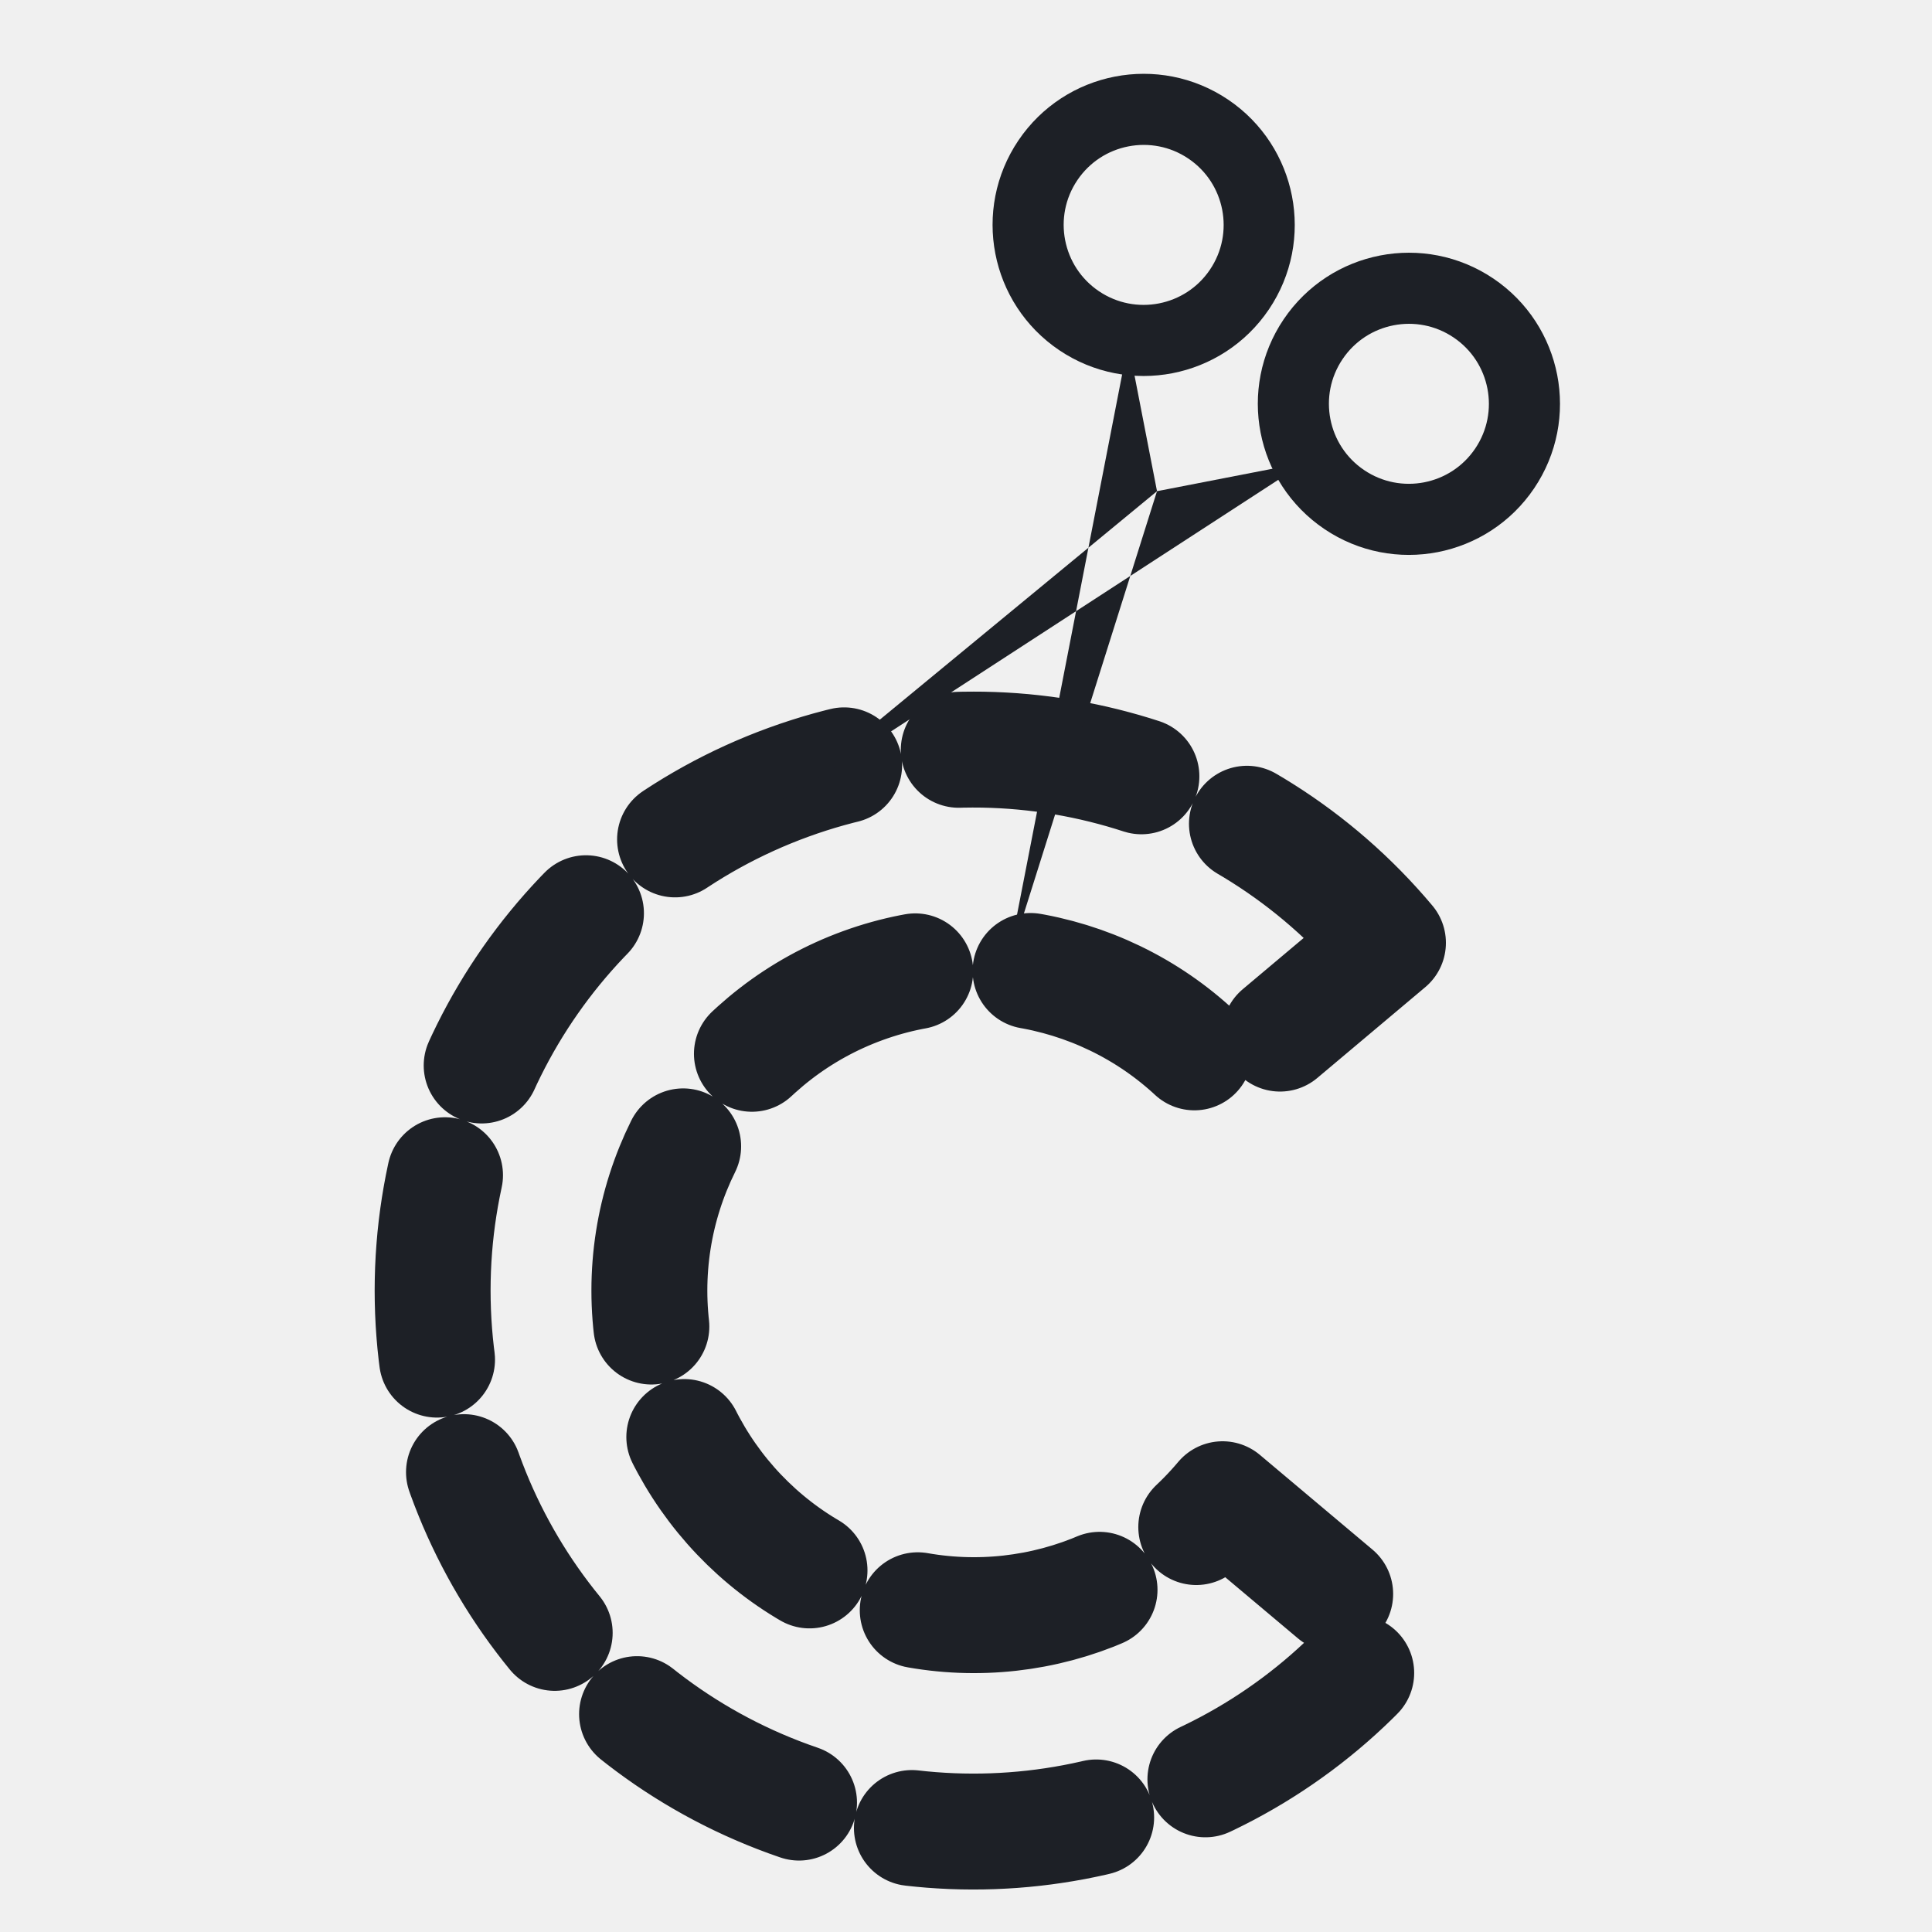
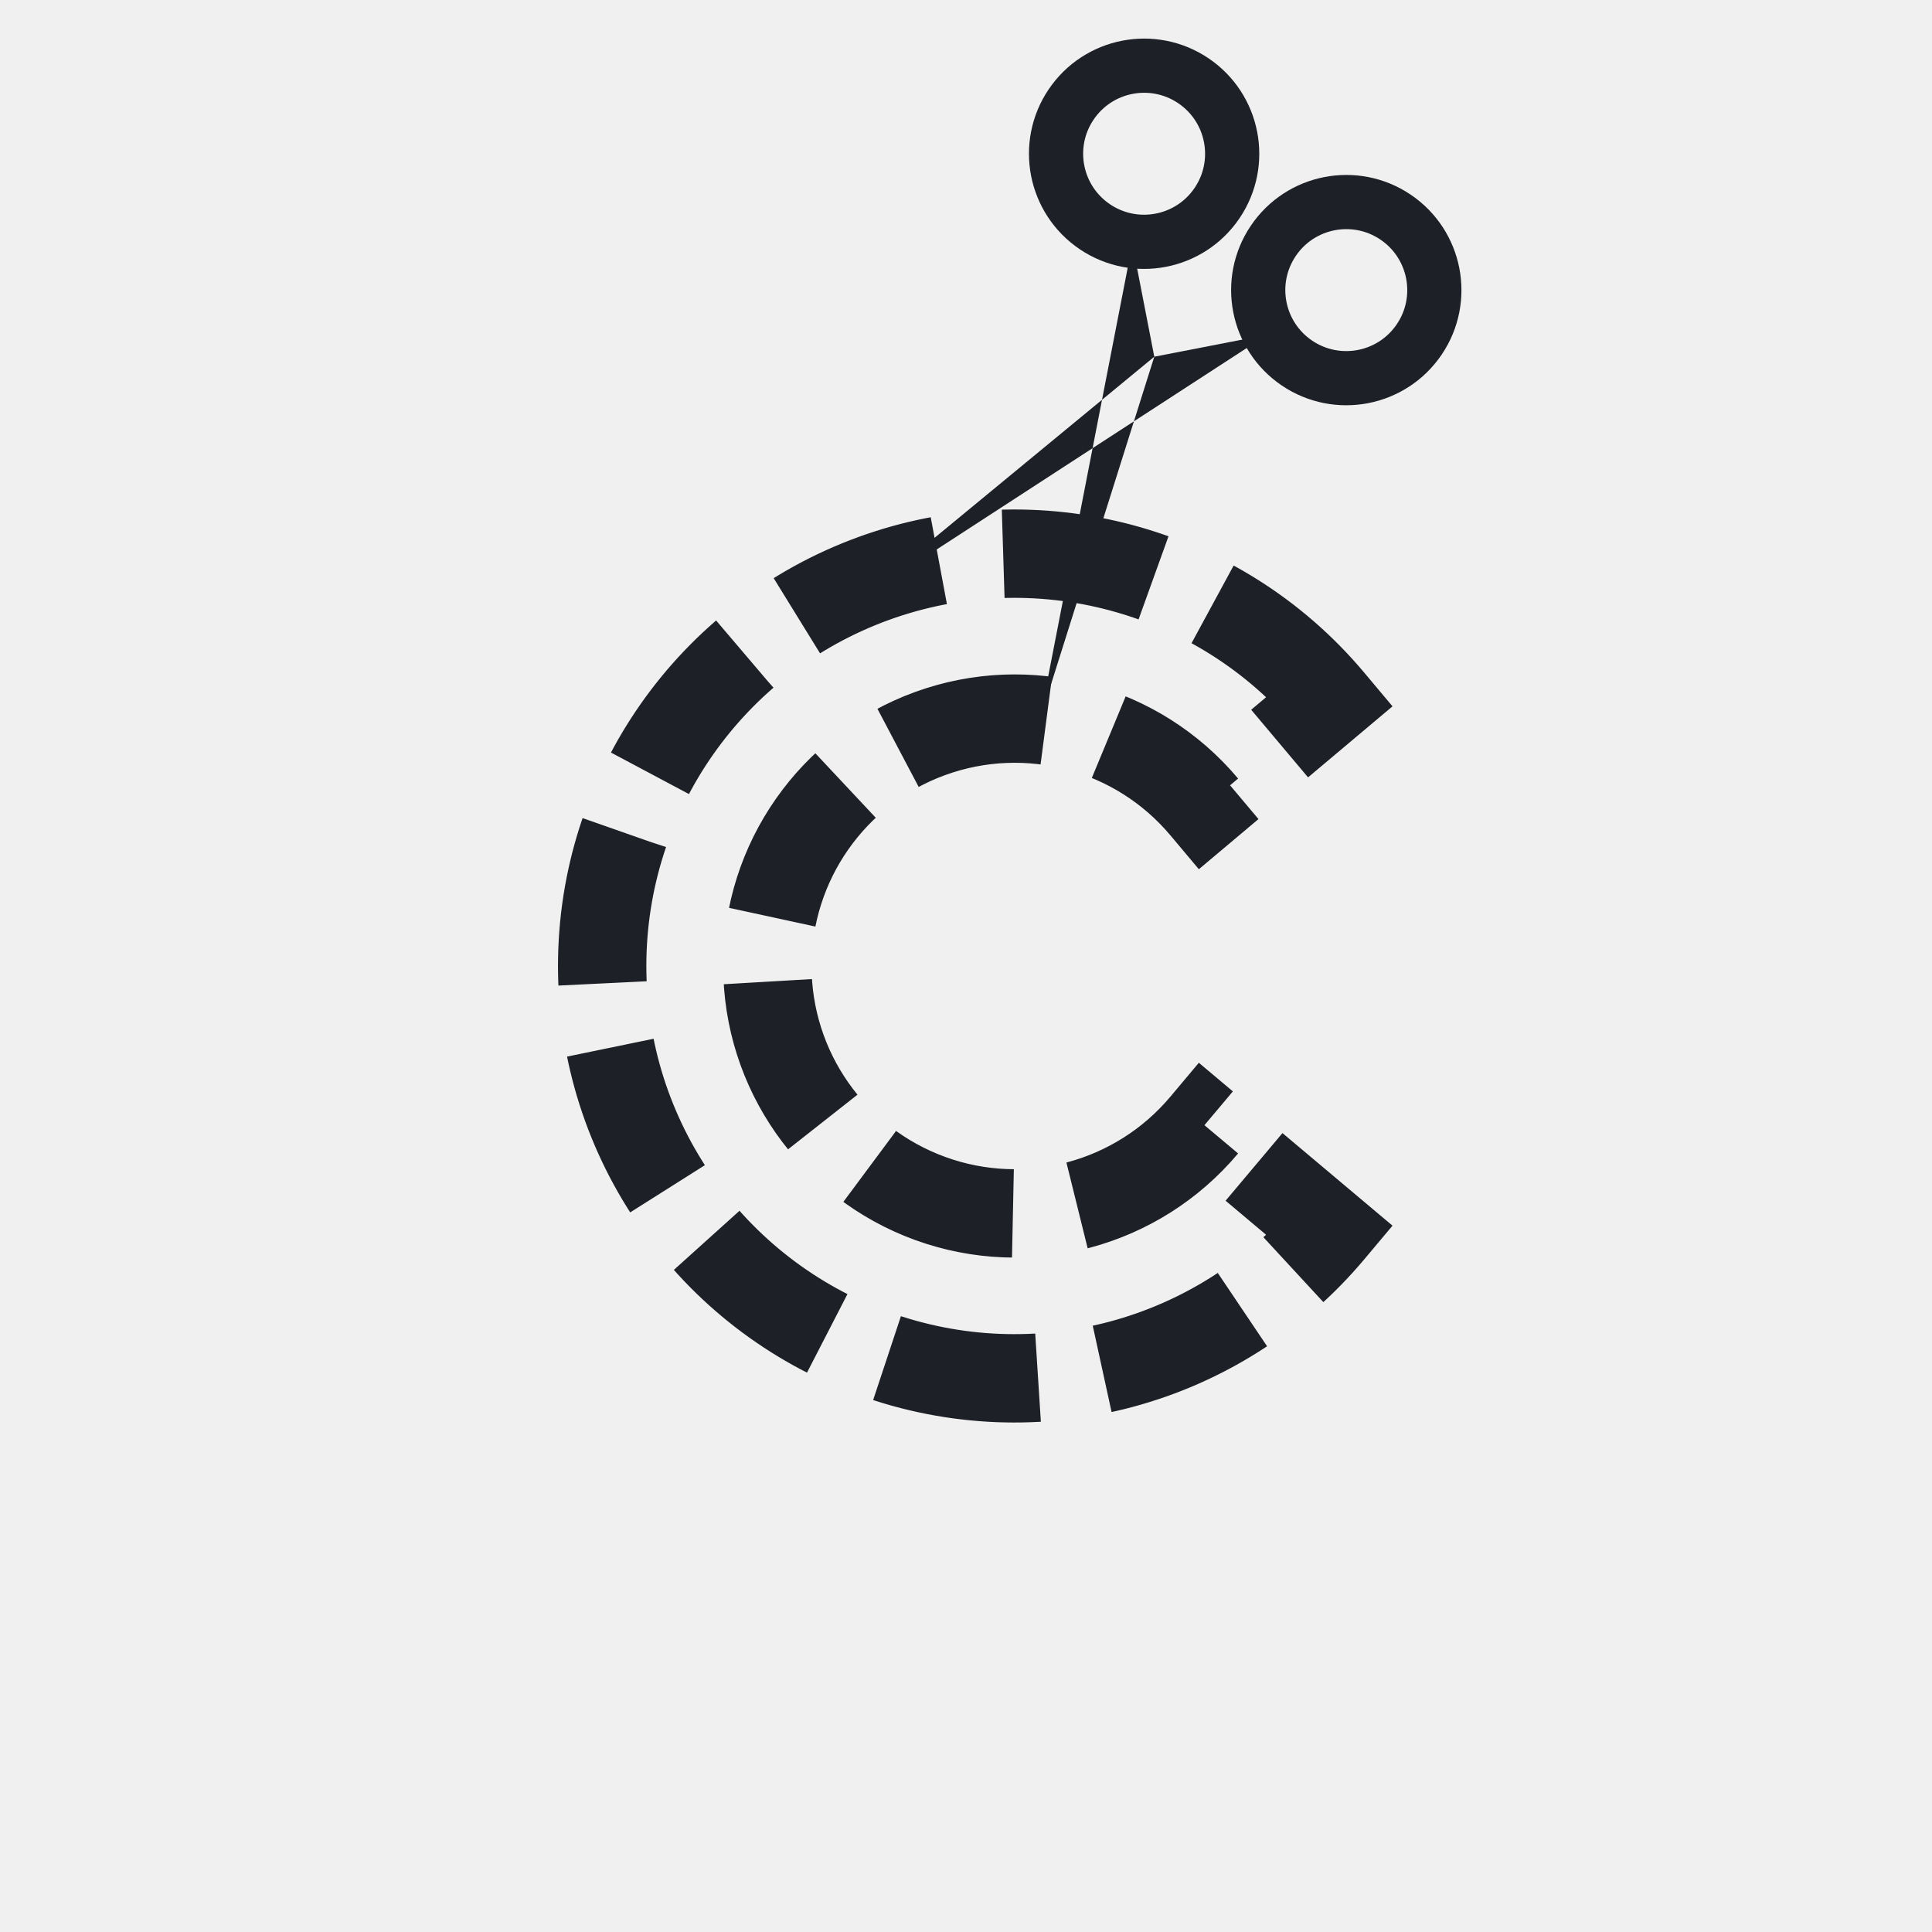
- <svg xmlns="http://www.w3.org/2000/svg" viewBox="-26 -67 250 250">
-   <mask id="cut--dark" maskUnits="userSpaceOnUse" x="-100" y="-100" width="400" height="400">
+ <svg xmlns="http://www.w3.org/2000/svg" viewBox="-72.25 -64 328 328">
+   <mask id="cut-icon-dark" maskUnits="userSpaceOnUse" x="-100" y="-100" width="400" height="400">
    <rect x="-100" y="-100" width="400" height="400" fill="#fff" />
    <g transform="translate(116,8) rotate(124) scale(2.3)">
      <circle cx="-18" cy="-9" r="6.5" fill="#000" />
      <circle cx="-18" cy="9" r="6.5" fill="#000" />
    </g>
  </mask>
-   <path d="M153.6,55 A70,70 0 1 0 153.6,145 L132.2,127 A42,42 0 1 1 132.2,73 Z" fill="none" stroke="#1d2026" stroke-width="15" stroke-dasharray="24 15" stroke-linejoin="round" stroke-linecap="round" mask="url(#cut--dark)" />
+   <path d="M153.6,55 A70,70 0 1 0 153.6,145 L132.2,127 A42,42 0 1 1 132.2,73 Z" fill="none" stroke="#1d2026" stroke-width="15" stroke-dasharray="26 11" stroke-linejoin="miter" stroke-linecap="butt" mask="url(#cut-icon-dark)" />
  <g transform="translate(116,8) rotate(124) scale(2.3)">
    <circle cx="-18" cy="-9" r="6.5" fill="none" stroke="#1d2026" stroke-width="4" />
    <circle cx="-18" cy="9" r="6.5" fill="none" stroke="#1d2026" stroke-width="4" />
    <path d="M-12,-6 L21,8 L-6,0 Z M-12,6 L21,-8 L-6,0 Z" fill="#1d2026" />
  </g>
</svg>
